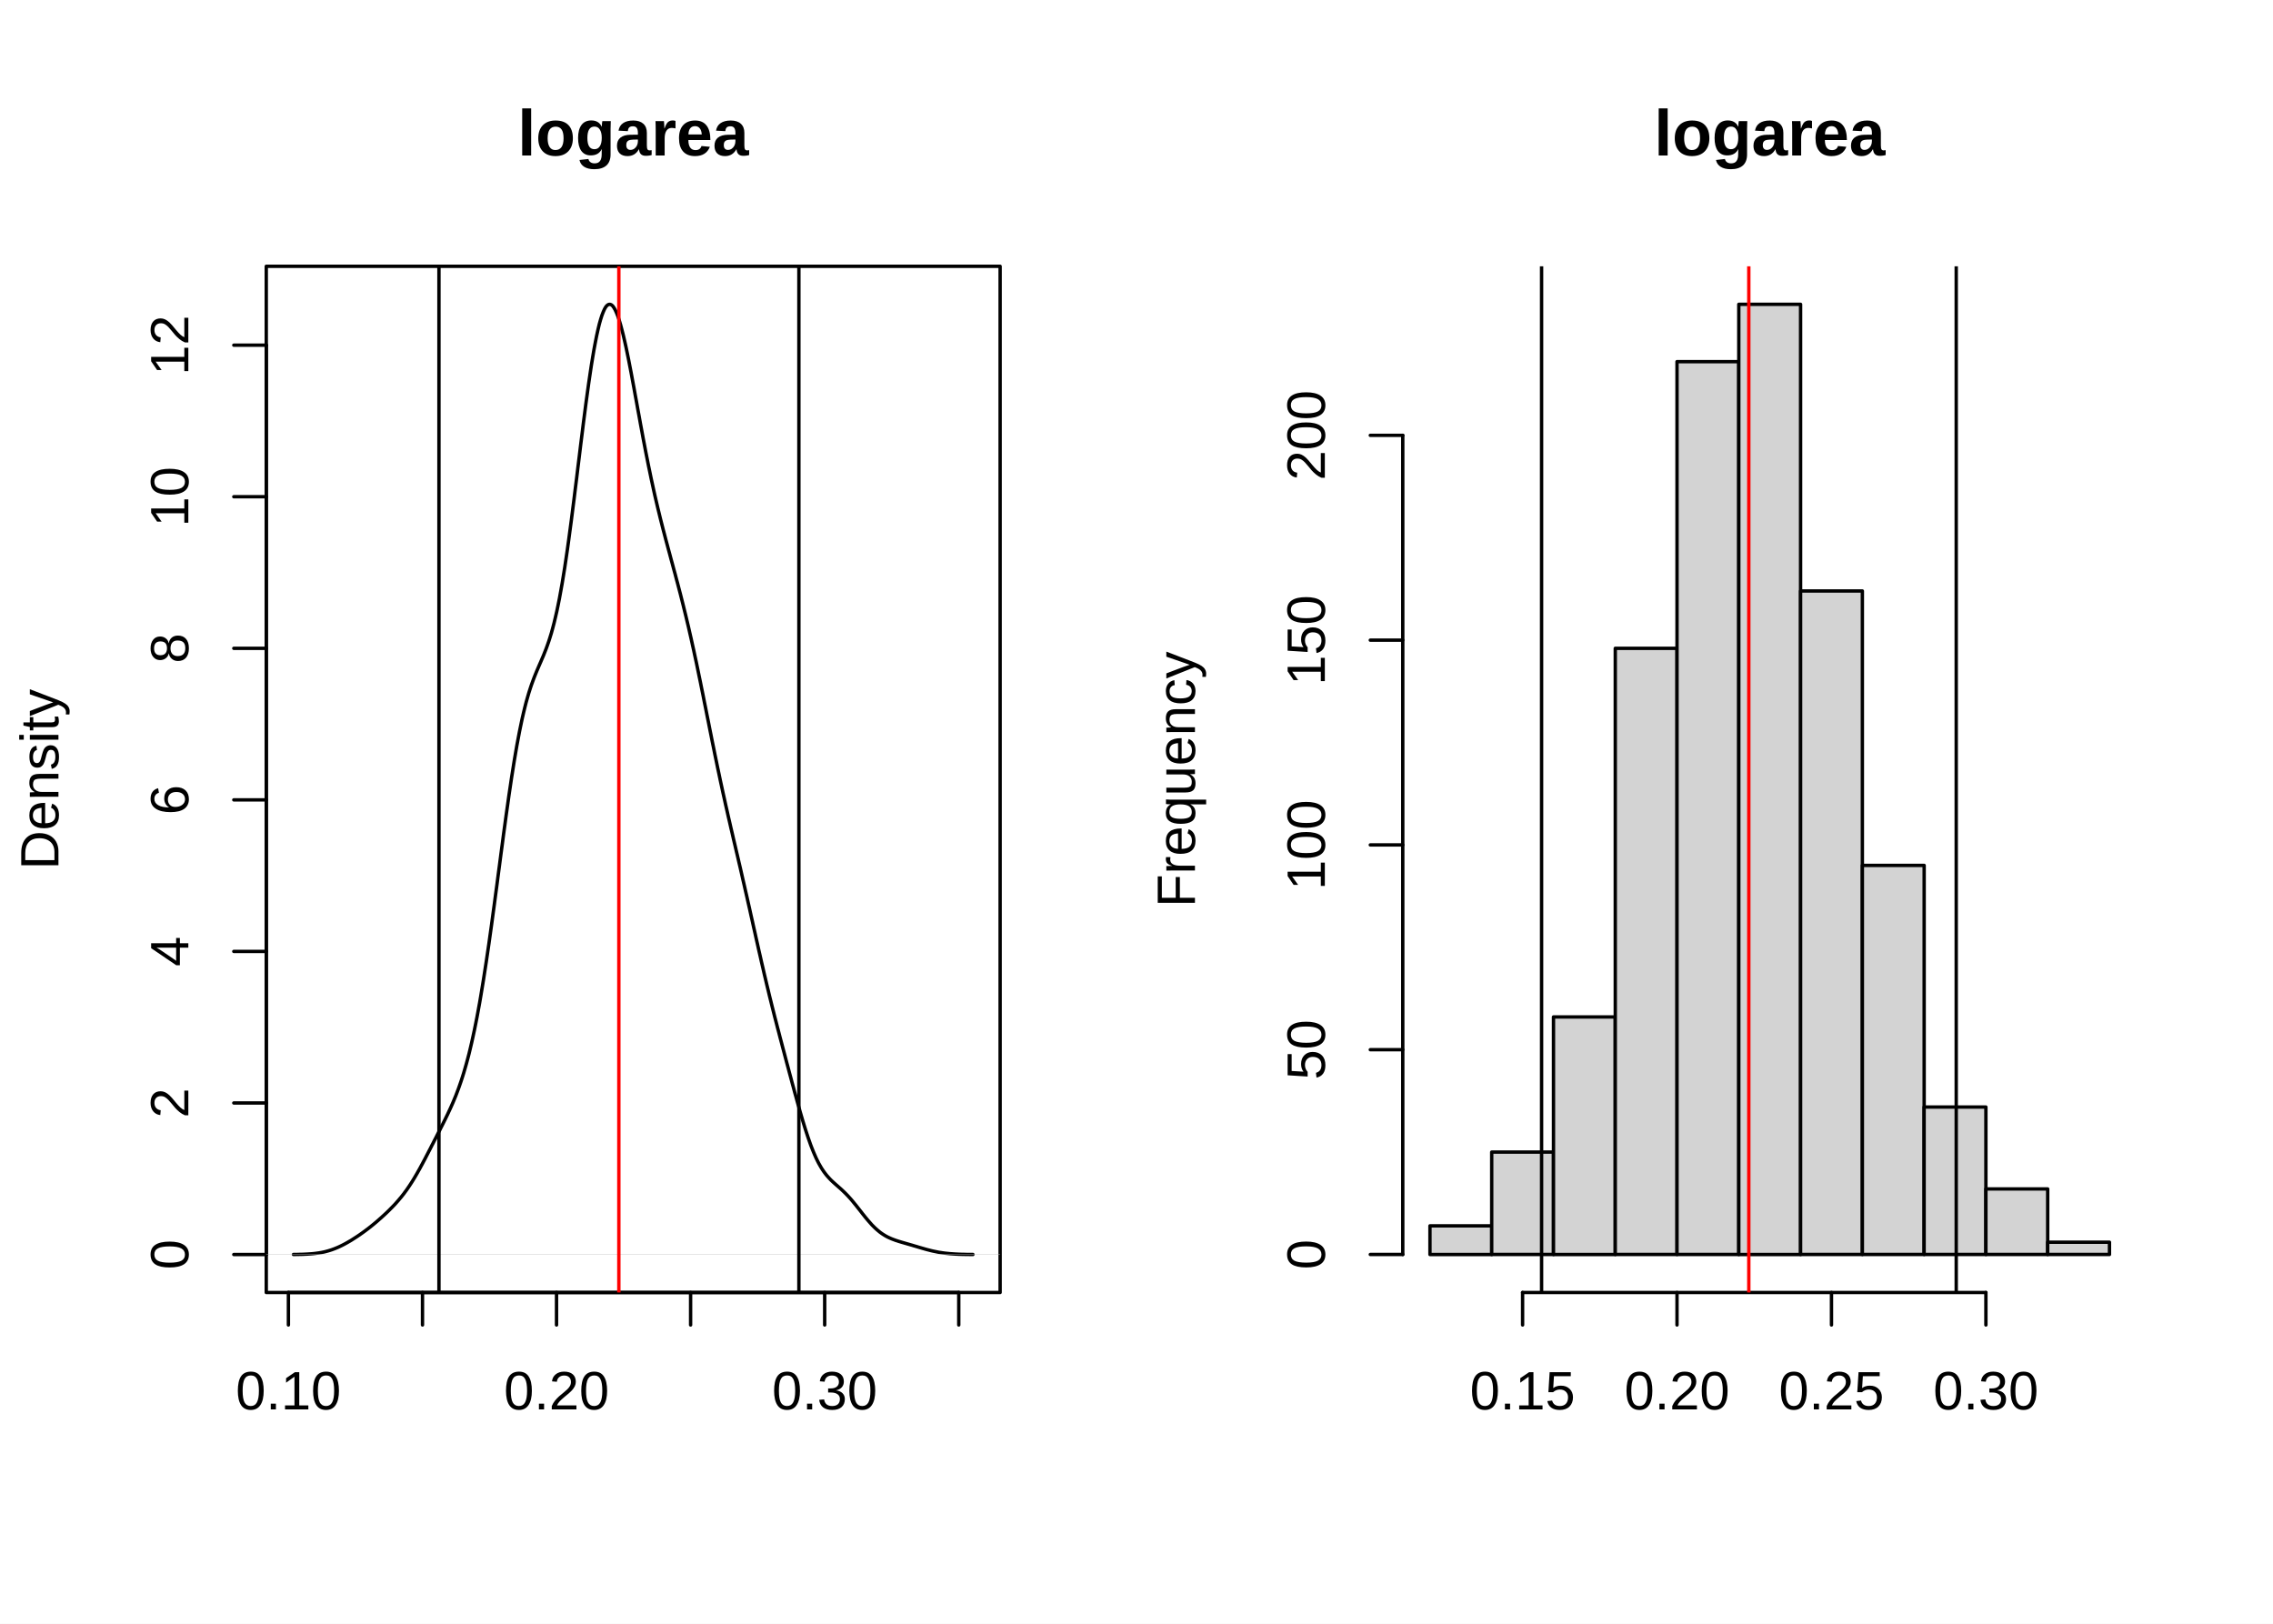
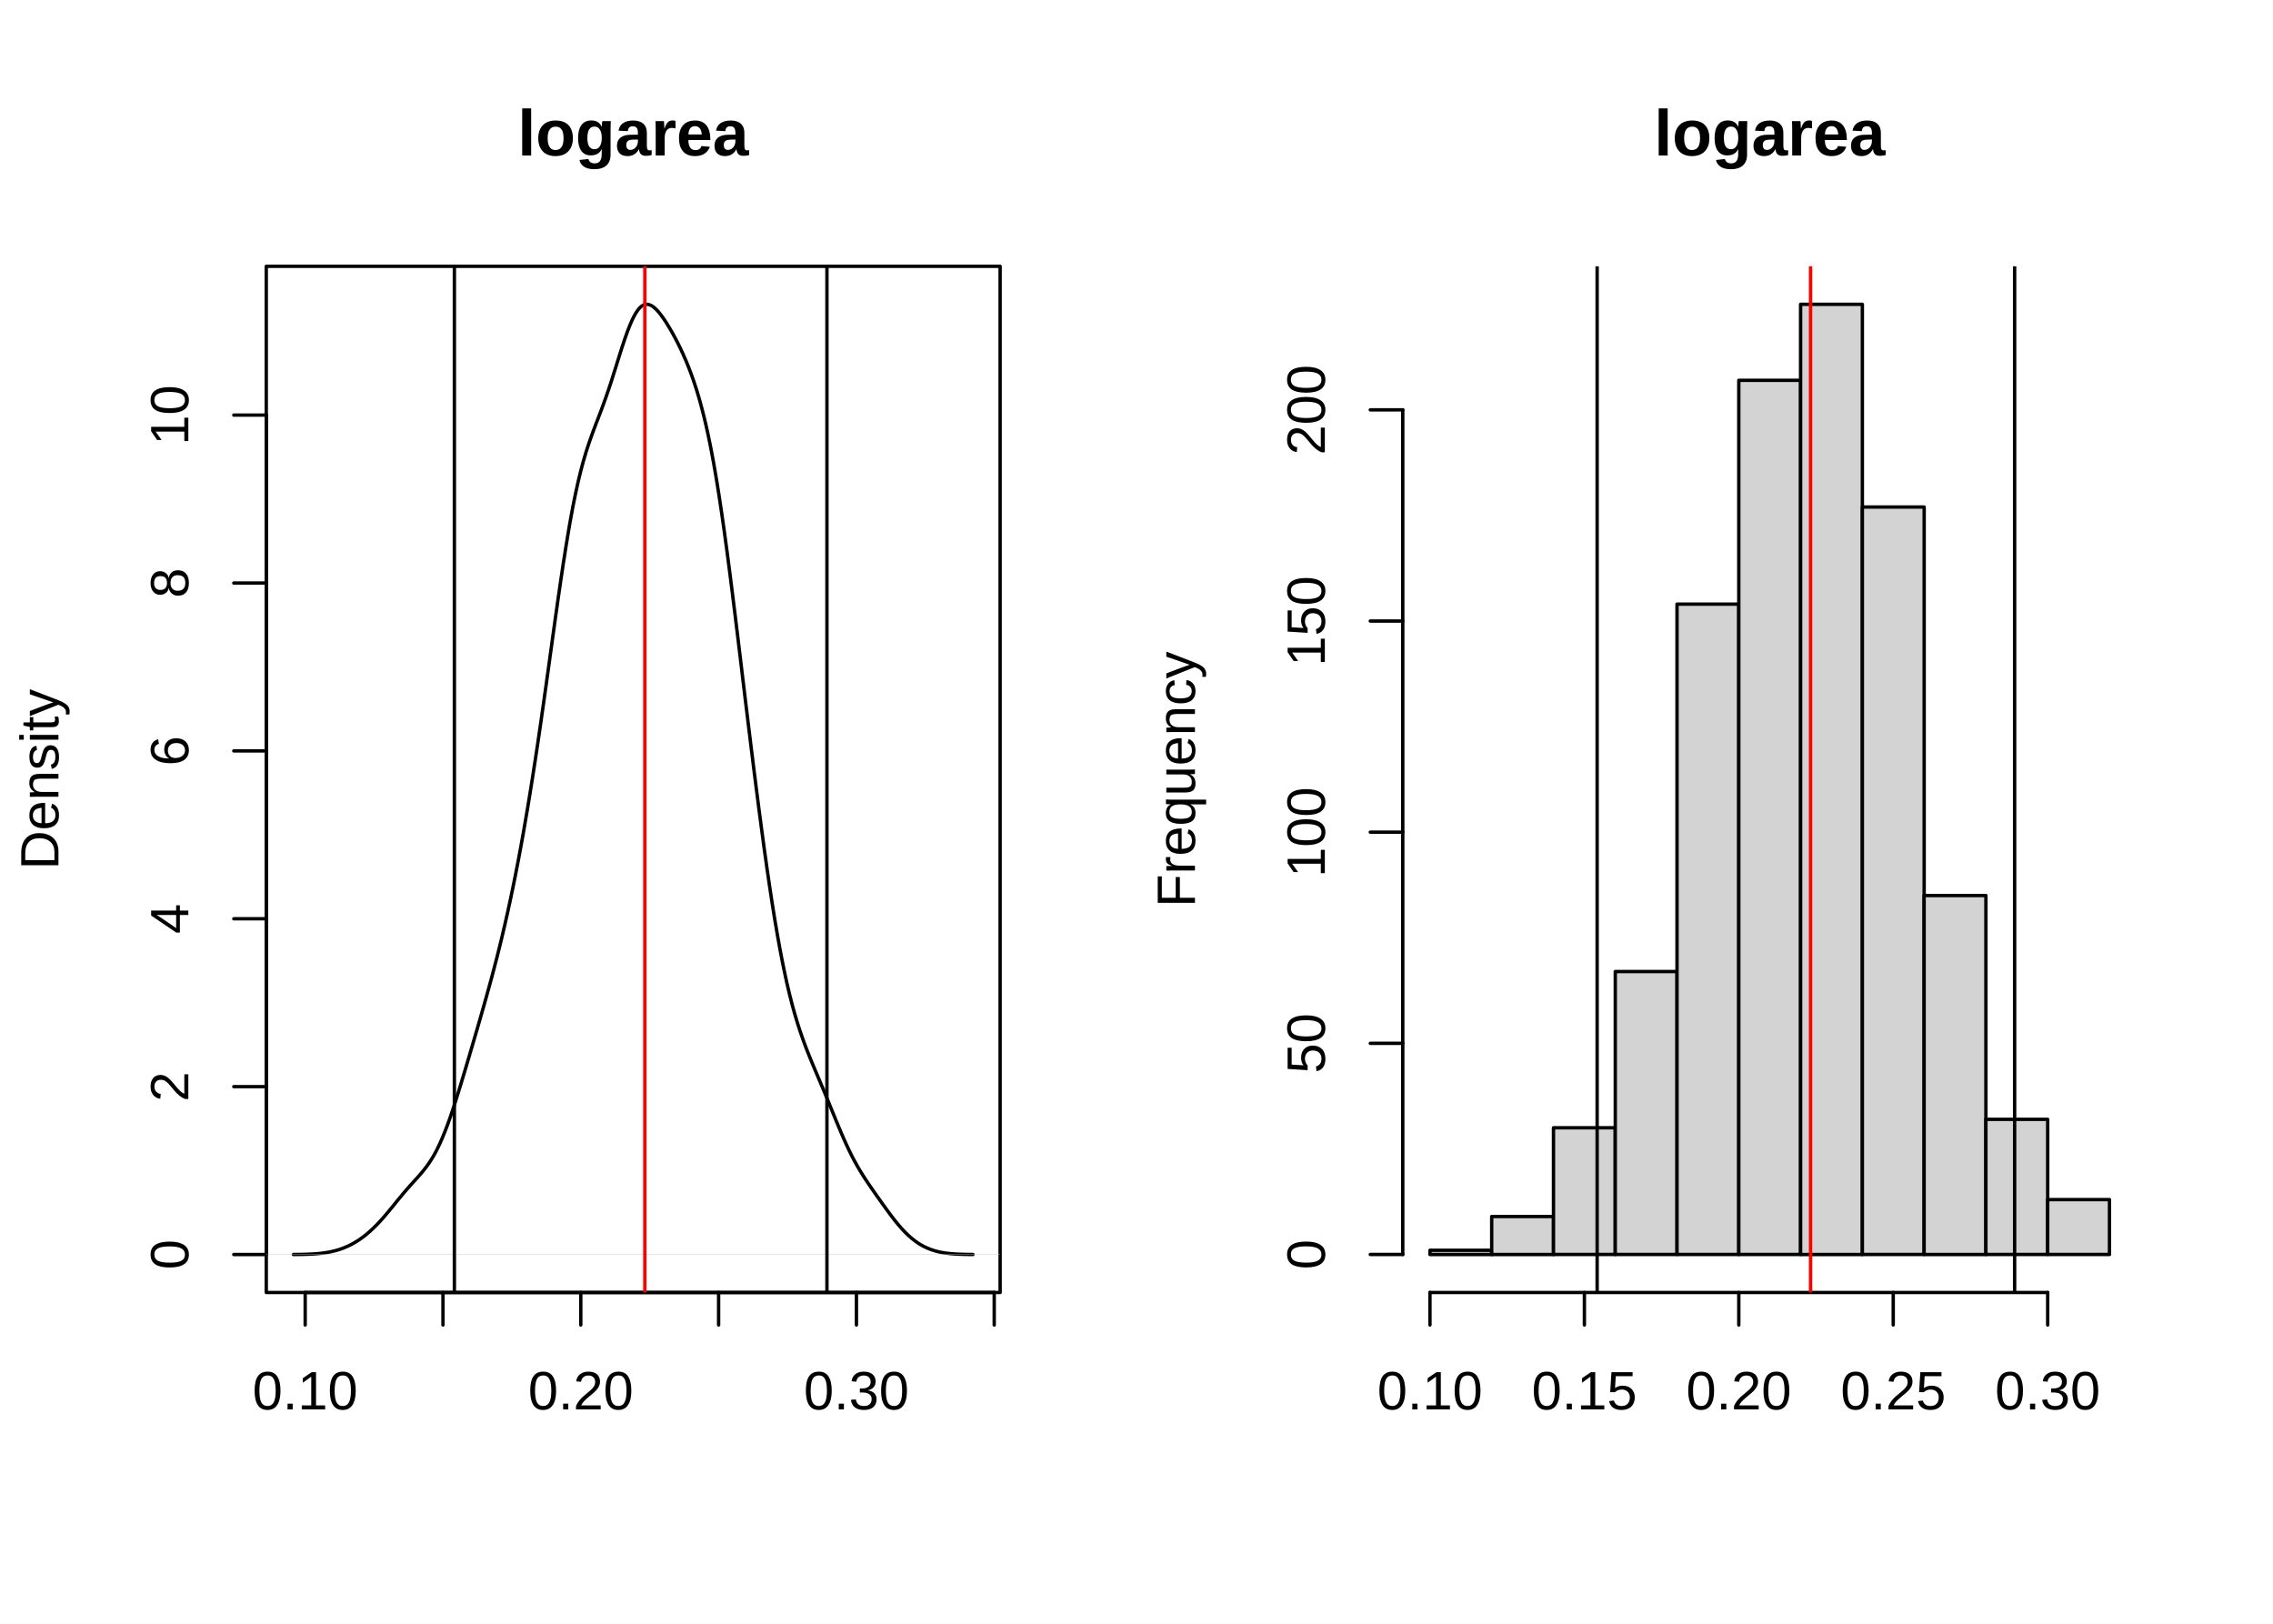
<svg xmlns="http://www.w3.org/2000/svg" viewBox="0 0 504.00 360.00">
  <defs>
    <style type="text/css">
    line, polyline, polygon, path, rect, circle {
      fill: none;
      stroke: #000000;
      stroke-linecap: round;
      stroke-linejoin: round;
      stroke-miterlimit: 10.00;
    }
  </style>
  </defs>
  <rect width="100%" height="100%" style="stroke: none; fill: #FFFFFF;" />
  <defs>
    <clipPath id="cpNTkuMDR8MjIxLjc2fDI4Ni41Nnw1OS4wNA==">
      <rect x="59.04" y="59.04" width="162.72" height="227.52" />
    </clipPath>
  </defs>
-   <polyline points="65.07,278.13 65.36,278.13 65.66,278.12 65.95,278.12 66.25,278.11 66.54,278.10 66.84,278.10 67.13,278.09 67.43,278.08 67.72,278.06 68.02,278.05 68.31,278.03 68.60,278.01 68.90,277.99 69.19,277.97 69.49,277.94 69.78,277.91 70.08,277.87 70.37,277.83 70.67,277.79 70.96,277.74 71.26,277.69 71.55,277.63 71.85,277.57 72.14,277.50 72.44,277.42 72.73,277.34 73.03,277.25 73.32,277.16 73.62,277.06 73.91,276.95 74.21,276.84 74.50,276.72 74.80,276.60 75.09,276.47 75.39,276.33 75.68,276.19 75.98,276.04 76.27,275.89 76.57,275.73 76.86,275.57 77.16,275.40 77.45,275.23 77.75,275.06 78.04,274.88 78.33,274.69 78.63,274.50 78.92,274.31 79.22,274.12 79.51,273.92 79.81,273.72 80.10,273.51 80.40,273.30 80.69,273.09 80.99,272.87 81.28,272.65 81.58,272.43 81.87,272.20 82.17,271.97 82.46,271.73 82.76,271.49 83.05,271.25 83.35,271.00 83.64,270.75 83.94,270.49 84.23,270.23 84.53,269.97 84.82,269.70 85.12,269.43 85.41,269.16 85.71,268.88 86.00,268.60 86.30,268.31 86.59,268.01 86.89,267.71 87.18,267.41 87.48,267.10 87.77,266.78 88.06,266.45 88.36,266.11 88.65,265.76 88.95,265.41 89.24,265.04 89.54,264.66 89.83,264.26 90.13,263.86 90.42,263.44 90.72,263.00 91.01,262.56 91.31,262.10 91.60,261.63 91.90,261.14 92.19,260.64 92.49,260.13 92.78,259.61 93.08,259.08 93.37,258.54 93.67,257.99 93.96,257.44 94.26,256.88 94.55,256.31 94.85,255.74 95.14,255.17 95.44,254.60 95.73,254.02 96.03,253.45 96.32,252.87 96.62,252.30 96.91,251.72 97.20,251.15 97.50,250.57 97.79,249.99 98.09,249.40 98.38,248.82 98.68,248.22 98.97,247.62 99.27,247.01 99.56,246.38 99.86,245.74 100.15,245.09 100.45,244.41 100.74,243.71 101.04,242.99 101.33,242.23 101.63,241.44 101.92,240.62 102.22,239.76 102.51,238.87 102.81,237.92 103.10,236.92 103.40,235.88 103.69,234.80 103.99,233.66 104.28,232.45 104.58,231.18 104.87,229.86 105.17,228.48 105.46,227.05 105.76,225.53 106.05,223.96 106.35,222.32 106.64,220.62 106.93,218.87 107.23,217.04 107.52,215.16 107.82,213.22 108.11,211.24 108.41,209.20 108.70,207.12 109.00,204.99 109.29,202.83 109.59,200.64 109.88,198.43 110.18,196.20 110.47,193.96 110.77,191.71 111.06,189.47 111.36,187.24 111.65,185.02 111.95,182.83 112.24,180.68 112.54,178.56 112.83,176.48 113.13,174.46 113.42,172.50 113.72,170.60 114.01,168.77 114.31,167.00 114.60,165.31 114.90,163.71 115.19,162.18 115.49,160.73 115.78,159.35 116.08,158.05 116.37,156.85 116.66,155.71 116.96,154.65 117.25,153.65 117.55,152.71 117.84,151.84 118.14,151.02 118.43,150.24 118.73,149.49 119.02,148.78 119.32,148.08 119.61,147.40 119.91,146.72 120.20,146.04 120.50,145.34 120.79,144.61 121.09,143.85 121.38,143.05 121.68,142.19 121.97,141.28 122.27,140.31 122.56,139.25 122.86,138.11 123.15,136.89 123.45,135.59 123.74,134.20 124.04,132.70 124.33,131.11 124.63,129.44 124.92,127.67 125.22,125.82 125.51,123.86 125.81,121.82 126.10,119.72 126.39,117.55 126.69,115.31 126.98,113.02 127.28,110.68 127.57,108.30 127.87,105.91 128.16,103.50 128.46,101.08 128.75,98.68 129.05,96.30 129.34,93.94 129.64,91.63 129.93,89.37 130.23,87.18 130.52,85.07 130.82,83.03 131.11,81.09 131.41,79.25 131.70,77.54 132.00,75.94 132.29,74.46 132.59,73.10 132.88,71.88 133.18,70.82 133.47,69.91 133.77,69.13 134.06,68.49 134.36,67.99 134.65,67.68 134.95,67.50 135.24,67.47 135.54,67.57 135.83,67.80 136.12,68.20 136.42,68.73 136.71,69.37 137.01,70.13 137.30,70.99 137.60,71.99 137.89,73.08 138.19,74.25 138.48,75.50 138.78,76.83 139.07,78.23 139.37,79.69 139.66,81.19 139.96,82.73 140.25,84.30 140.55,85.90 140.84,87.52 141.14,89.14 141.43,90.77 141.73,92.39 142.02,94.00 142.32,95.60 142.61,97.18 142.91,98.73 143.20,100.26 143.50,101.76 143.79,103.23 144.09,104.66 144.38,106.07 144.68,107.44 144.97,108.78 145.26,110.08 145.56,111.36 145.85,112.60 146.15,113.82 146.44,115.02 146.74,116.19 147.03,117.34 147.33,118.47 147.62,119.59 147.92,120.70 148.21,121.79 148.51,122.89 148.80,123.98 149.10,125.07 149.39,126.16 149.69,127.25 149.98,128.36 150.28,129.47 150.57,130.59 150.87,131.73 151.16,132.88 151.46,134.06 151.75,135.25 152.05,136.46 152.34,137.69 152.64,138.94 152.93,140.22 153.23,141.52 153.52,142.84 153.82,144.18 154.11,145.54 154.41,146.92 154.70,148.33 154.99,149.75 155.29,151.18 155.58,152.63 155.88,154.09 156.17,155.57 156.47,157.04 156.76,158.52 157.06,160.00 157.35,161.48 157.65,162.96 157.94,164.43 158.24,165.88 158.53,167.33 158.83,168.77 159.12,170.19 159.42,171.59 159.71,172.98 160.01,174.36 160.30,175.71 160.60,177.05 160.89,178.38 161.19,179.69 161.48,180.99 161.78,182.28 162.07,183.55 162.37,184.82 162.66,186.09 162.96,187.35 163.25,188.61 163.55,189.88 163.84,191.14 164.14,192.41 164.43,193.68 164.72,194.96 165.02,196.25 165.31,197.54 165.61,198.84 165.90,200.15 166.20,201.46 166.49,202.78 166.79,204.10 167.08,205.42 167.38,206.74 167.67,208.06 167.97,209.38 168.26,210.69 168.56,211.99 168.85,213.28 169.15,214.56 169.44,215.83 169.74,217.09 170.03,218.33 170.33,219.56 170.62,220.78 170.92,221.98 171.21,223.16 171.51,224.34 171.80,225.50 172.10,226.65 172.39,227.79 172.69,228.92 172.98,230.05 173.28,231.17 173.57,232.28 173.87,233.40 174.16,234.51 174.45,235.61 174.75,236.72 175.04,237.82 175.34,238.92 175.63,240.02 175.93,241.11 176.22,242.20 176.52,243.27 176.81,244.34 177.11,245.39 177.40,246.43 177.70,247.45 177.99,248.45 178.29,249.43 178.58,250.37 178.88,251.29 179.17,252.17 179.47,253.03 179.76,253.85 180.06,254.62 180.35,255.35 180.65,256.05 180.94,256.71 181.24,257.33 181.53,257.90 181.83,258.43 182.12,258.93 182.42,259.39 182.71,259.82 183.01,260.22 183.30,260.59 183.60,260.93 183.89,261.25 184.18,261.56 184.48,261.85 184.77,262.12 185.07,262.39 185.36,262.65 185.66,262.91 185.95,263.17 186.25,263.43 186.54,263.69 186.84,263.97 187.13,264.25 187.43,264.54 187.72,264.84 188.02,265.15 188.31,265.47 188.61,265.80 188.90,266.14 189.20,266.50 189.49,266.86 189.79,267.22 190.08,267.59 190.38,267.97 190.67,268.34 190.97,268.72 191.26,269.10 191.56,269.47 191.85,269.84 192.15,270.20 192.44,270.55 192.74,270.89 193.03,271.22 193.32,271.55 193.62,271.85 193.91,272.14 194.21,272.42 194.50,272.68 194.80,272.93 195.09,273.17 195.39,273.39 195.68,273.59 195.98,273.78 196.27,273.96 196.57,274.13 196.86,274.28 197.16,274.42 197.45,274.55 197.75,274.68 198.04,274.79 198.34,274.90 198.63,275.01 198.93,275.10 199.22,275.20 199.52,275.29 199.81,275.38 200.11,275.47 200.40,275.55 200.70,275.64 200.99,275.72 201.29,275.81 201.58,275.89 201.88,275.98 202.17,276.06 202.47,276.15 202.76,276.24 203.05,276.32 203.35,276.41 203.64,276.50 203.94,276.59 204.23,276.67 204.53,276.76 204.82,276.84 205.12,276.93 205.41,277.01 205.71,277.09 206.00,277.16 206.30,277.24 206.59,277.31 206.89,277.38 207.18,277.44 207.48,277.50 207.77,277.56 208.07,277.62 208.36,277.67 208.66,277.71 208.95,277.76 209.25,277.80 209.54,277.84 209.84,277.87 210.13,277.90 210.43,277.93 210.72,277.96 211.02,277.98 211.31,278.00 211.61,278.02 211.90,278.04 212.20,278.05 212.49,278.07 212.78,278.08 213.08,278.09 213.37,278.10 213.67,278.10 213.96,278.11 214.26,278.12 214.55,278.12 214.85,278.12 215.14,278.13 215.44,278.13 215.73,278.13 " style="stroke-width: 0.75;" clip-path="url(#cpNTkuMDR8MjIxLjc2fDI4Ni41Nnw1OS4wNA==)" />
+   <polyline points="65.07,278.13 65.36,278.13 65.66,278.13 65.95,278.12 66.25,278.12 66.54,278.12 66.84,278.11 67.13,278.11 67.43,278.10 67.72,278.09 68.02,278.08 68.31,278.07 68.60,278.06 68.90,278.04 69.19,278.03 69.49,278.01 69.78,277.99 70.08,277.97 70.37,277.95 70.67,277.92 70.96,277.89 71.26,277.86 71.55,277.82 71.85,277.78 72.14,277.74 72.44,277.69 72.73,277.64 73.03,277.59 73.32,277.53 73.62,277.46 73.91,277.39 74.21,277.32 74.50,277.24 74.80,277.16 75.09,277.07 75.39,276.97 75.68,276.87 75.98,276.76 76.27,276.65 76.57,276.53 76.86,276.40 77.16,276.27 77.45,276.13 77.75,275.98 78.04,275.83 78.33,275.67 78.63,275.50 78.92,275.32 79.22,275.14 79.51,274.95 79.81,274.75 80.10,274.54 80.40,274.33 80.69,274.11 80.99,273.88 81.28,273.64 81.58,273.39 81.87,273.13 82.17,272.87 82.46,272.60 82.76,272.32 83.05,272.03 83.35,271.74 83.64,271.44 83.94,271.13 84.23,270.81 84.53,270.49 84.82,270.16 85.12,269.82 85.41,269.48 85.71,269.13 86.00,268.78 86.30,268.43 86.59,268.07 86.89,267.71 87.18,267.35 87.48,266.99 87.77,266.62 88.06,266.26 88.36,265.90 88.65,265.54 88.95,265.19 89.24,264.83 89.54,264.48 89.83,264.14 90.13,263.79 90.42,263.46 90.72,263.12 91.01,262.79 91.31,262.46 91.60,262.13 91.90,261.81 92.19,261.48 92.49,261.16 92.78,260.82 93.08,260.49 93.37,260.15 93.67,259.80 93.96,259.44 94.26,259.06 94.55,258.68 94.85,258.27 95.14,257.85 95.44,257.40 95.73,256.94 96.03,256.45 96.32,255.94 96.62,255.40 96.91,254.83 97.20,254.23 97.50,253.61 97.79,252.96 98.09,252.27 98.38,251.56 98.68,250.83 98.97,250.07 99.27,249.28 99.56,248.46 99.86,247.62 100.15,246.76 100.45,245.88 100.74,244.98 101.04,244.06 101.33,243.13 101.63,242.19 101.92,241.23 102.22,240.27 102.51,239.29 102.81,238.31 103.10,237.33 103.40,236.33 103.69,235.34 103.99,234.34 104.28,233.34 104.58,232.33 104.87,231.33 105.17,230.32 105.46,229.31 105.76,228.30 106.05,227.28 106.35,226.26 106.64,225.24 106.93,224.21 107.23,223.18 107.52,222.14 107.82,221.09 108.11,220.03 108.41,218.96 108.70,217.89 109.00,216.80 109.29,215.69 109.59,214.57 109.88,213.44 110.18,212.29 110.47,211.12 110.77,209.93 111.06,208.73 111.36,207.50 111.65,206.25 111.95,204.98 112.24,203.68 112.54,202.37 112.83,201.02 113.13,199.65 113.42,198.26 113.72,196.84 114.01,195.39 114.31,193.91 114.60,192.41 114.90,190.88 115.19,189.32 115.49,187.73 115.78,186.10 116.08,184.45 116.37,182.77 116.66,181.06 116.96,179.32 117.25,177.54 117.55,175.73 117.84,173.89 118.14,172.03 118.43,170.13 118.73,168.20 119.02,166.25 119.32,164.27 119.61,162.26 119.91,160.23 120.20,158.17 120.50,156.10 120.79,154.00 121.09,151.90 121.38,149.78 121.68,147.65 121.97,145.51 122.27,143.38 122.56,141.24 122.86,139.11 123.15,137.00 123.45,134.90 123.74,132.82 124.04,130.77 124.33,128.75 124.63,126.76 124.92,124.81 125.22,122.91 125.51,121.05 125.81,119.24 126.10,117.49 126.39,115.80 126.69,114.17 126.98,112.59 127.28,111.08 127.57,109.65 127.87,108.27 128.16,106.95 128.46,105.69 128.75,104.50 129.05,103.37 129.34,102.30 129.64,101.27 129.93,100.29 130.23,99.35 130.52,98.46 130.82,97.60 131.11,96.77 131.41,95.95 131.70,95.16 132.00,94.38 132.29,93.61 132.59,92.84 132.88,92.07 133.18,91.30 133.47,90.51 133.77,89.71 134.06,88.90 134.36,88.07 134.65,87.22 134.95,86.36 135.24,85.47 135.54,84.58 135.83,83.66 136.12,82.73 136.42,81.80 136.71,80.86 137.01,79.91 137.30,78.97 137.60,78.03 137.89,77.11 138.19,76.21 138.48,75.33 138.78,74.47 139.07,73.65 139.37,72.87 139.66,72.13 139.96,71.43 140.25,70.78 140.55,70.19 140.84,69.65 141.14,69.18 141.43,68.75 141.73,68.39 142.02,68.09 142.32,67.85 142.61,67.68 142.91,67.55 143.20,67.48 143.50,67.47 143.79,67.51 144.09,67.60 144.38,67.73 144.68,67.90 144.97,68.12 145.26,68.37 145.56,68.66 145.85,68.97 146.15,69.31 146.44,69.68 146.74,70.08 147.03,70.49 147.33,70.92 147.62,71.36 147.92,71.83 148.21,72.31 148.51,72.80 148.80,73.30 149.10,73.82 149.39,74.36 149.69,74.91 149.98,75.47 150.28,76.04 150.57,76.63 150.87,77.24 151.16,77.87 151.46,78.51 151.75,79.18 152.05,79.86 152.34,80.56 152.64,81.30 152.93,82.06 153.23,82.84 153.52,83.65 153.82,84.49 154.11,85.38 154.41,86.29 154.70,87.25 154.99,88.24 155.29,89.28 155.58,90.38 155.88,91.52 156.17,92.70 156.47,93.94 156.76,95.25 157.06,96.61 157.35,98.04 157.65,99.52 157.94,101.06 158.24,102.67 158.53,104.35 158.83,106.10 159.12,107.90 159.42,109.76 159.71,111.69 160.01,113.68 160.30,115.72 160.60,117.81 160.89,119.95 161.19,122.15 161.48,124.39 161.78,126.66 162.07,128.97 162.37,131.30 162.66,133.67 162.96,136.06 163.25,138.46 163.55,140.88 163.84,143.31 164.14,145.75 164.43,148.19 164.72,150.64 165.02,153.08 165.31,155.52 165.61,157.95 165.90,160.37 166.20,162.78 166.49,165.18 166.79,167.57 167.08,169.94 167.38,172.29 167.67,174.62 167.97,176.93 168.26,179.21 168.56,181.47 168.85,183.69 169.15,185.89 169.44,188.06 169.74,190.19 170.03,192.28 170.33,194.32 170.62,196.33 170.92,198.29 171.21,200.21 171.51,202.08 171.80,203.89 172.10,205.65 172.39,207.37 172.69,209.03 172.98,210.63 173.28,212.18 173.57,213.67 173.87,215.11 174.16,216.50 174.45,217.83 174.75,219.11 175.04,220.34 175.34,221.52 175.63,222.66 175.93,223.75 176.22,224.79 176.52,225.80 176.81,226.77 177.11,227.70 177.40,228.60 177.70,229.46 177.99,230.30 178.29,231.12 178.58,231.91 178.88,232.69 179.17,233.44 179.47,234.18 179.76,234.90 180.06,235.62 180.35,236.33 180.65,237.03 180.94,237.73 181.24,238.43 181.53,239.12 181.83,239.82 182.12,240.52 182.42,241.22 182.71,241.92 183.01,242.63 183.30,243.34 183.60,244.06 183.89,244.77 184.18,245.49 184.48,246.22 184.77,246.94 185.07,247.66 185.36,248.38 185.66,249.09 185.95,249.80 186.25,250.51 186.54,251.20 186.84,251.88 187.13,252.56 187.43,253.22 187.72,253.87 188.02,254.50 188.31,255.12 188.61,255.72 188.90,256.31 189.20,256.88 189.49,257.43 189.79,257.97 190.08,258.49 190.38,259.00 190.67,259.50 190.97,259.98 191.26,260.46 191.56,260.92 191.85,261.38 192.15,261.82 192.44,262.26 192.74,262.70 193.03,263.13 193.32,263.55 193.62,263.98 193.91,264.40 194.21,264.82 194.50,265.24 194.80,265.65 195.09,266.07 195.39,266.49 195.68,266.90 195.98,267.31 196.27,267.72 196.57,268.13 196.86,268.53 197.16,268.93 197.45,269.33 197.75,269.72 198.04,270.10 198.34,270.48 198.63,270.85 198.93,271.21 199.22,271.57 199.52,271.91 199.81,272.25 200.11,272.58 200.40,272.89 200.70,273.20 200.99,273.49 201.29,273.77 201.58,274.05 201.88,274.31 202.17,274.56 202.47,274.80 202.76,275.03 203.05,275.24 203.35,275.45 203.64,275.65 203.94,275.84 204.23,276.01 204.53,276.18 204.82,276.34 205.12,276.48 205.41,276.62 205.71,276.75 206.00,276.87 206.30,276.99 206.59,277.10 206.89,277.19 207.18,277.28 207.48,277.37 207.77,277.45 208.07,277.52 208.36,277.59 208.66,277.65 208.95,277.70 209.25,277.75 209.54,277.80 209.84,277.84 210.13,277.87 210.43,277.91 210.72,277.94 211.02,277.96 211.31,277.99 211.61,278.01 211.90,278.03 212.20,278.04 212.49,278.06 212.78,278.07 213.08,278.08 213.37,278.09 213.67,278.10 213.96,278.11 214.26,278.11 214.55,278.12 214.85,278.12 215.14,278.13 215.44,278.13 215.73,278.13 " style="stroke-width: 0.75;" clip-path="url(#cpNTkuMDR8MjIxLjc2fDI4Ni41Nnw1OS4wNA==)" />
  <defs>
    <clipPath id="cpMC4wMHw1MDQuMDB8MzYwLjAwfDAuMDA=">
      <rect x="0.00" y="0.00" width="504.00" height="360.00" />
    </clipPath>
  </defs>
-   <line x1="63.95" y1="286.56" x2="212.59" y2="286.56" style="stroke-width: 0.75;" clip-path="url(#cpMC4wMHw1MDQuMDB8MzYwLjAwfDAuMDA=)" />
-   <line x1="63.95" y1="286.56" x2="63.95" y2="293.76" style="stroke-width: 0.75;" clip-path="url(#cpMC4wMHw1MDQuMDB8MzYwLjAwfDAuMDA=)" />
-   <line x1="93.68" y1="286.56" x2="93.68" y2="293.76" style="stroke-width: 0.75;" clip-path="url(#cpMC4wMHw1MDQuMDB8MzYwLjAwfDAuMDA=)" />
-   <line x1="123.40" y1="286.56" x2="123.40" y2="293.76" style="stroke-width: 0.75;" clip-path="url(#cpMC4wMHw1MDQuMDB8MzYwLjAwfDAuMDA=)" />
-   <line x1="153.13" y1="286.56" x2="153.13" y2="293.76" style="stroke-width: 0.75;" clip-path="url(#cpMC4wMHw1MDQuMDB8MzYwLjAwfDAuMDA=)" />
-   <line x1="182.86" y1="286.56" x2="182.86" y2="293.76" style="stroke-width: 0.75;" clip-path="url(#cpMC4wMHw1MDQuMDB8MzYwLjAwfDAuMDA=)" />
-   <line x1="212.59" y1="286.56" x2="212.59" y2="293.76" style="stroke-width: 0.75;" clip-path="url(#cpMC4wMHw1MDQuMDB8MzYwLjAwfDAuMDA=)" />
+   <line x1="67.67" y1="286.56" x2="220.45" y2="286.56" style="stroke-width: 0.75;" clip-path="url(#cpMC4wMHw1MDQuMDB8MzYwLjAwfDAuMDA=)" />
+   <line x1="67.67" y1="286.56" x2="67.67" y2="293.76" style="stroke-width: 0.75;" clip-path="url(#cpMC4wMHw1MDQuMDB8MzYwLjAwfDAuMDA=)" />
+   <line x1="98.22" y1="286.56" x2="98.22" y2="293.76" style="stroke-width: 0.75;" clip-path="url(#cpMC4wMHw1MDQuMDB8MzYwLjAwfDAuMDA=)" />
+   <line x1="128.78" y1="286.56" x2="128.78" y2="293.76" style="stroke-width: 0.75;" clip-path="url(#cpMC4wMHw1MDQuMDB8MzYwLjAwfDAuMDA=)" />
+   <line x1="159.34" y1="286.56" x2="159.34" y2="293.76" style="stroke-width: 0.75;" clip-path="url(#cpMC4wMHw1MDQuMDB8MzYwLjAwfDAuMDA=)" />
+   <line x1="189.90" y1="286.56" x2="189.90" y2="293.76" style="stroke-width: 0.75;" clip-path="url(#cpMC4wMHw1MDQuMDB8MzYwLjAwfDAuMDA=)" />
+   <line x1="220.45" y1="286.56" x2="220.45" y2="293.76" style="stroke-width: 0.75;" clip-path="url(#cpMC4wMHw1MDQuMDB8MzYwLjAwfDAuMDA=)" />
  <g clip-path="url(#cpMC4wMHw1MDQuMDB8MzYwLjAwfDAuMDA=)">
-     <text x="52.27" y="312.48" style="font-size: 12.00px; font-family: Arimo;" textLength="23.36px" lengthAdjust="spacingAndGlyphs">0.10</text>
+     <text x="55.99" y="312.48" style="font-size: 12.00px; font-family: Arimo;" textLength="23.36px" lengthAdjust="spacingAndGlyphs">0.10</text>
  </g>
  <g clip-path="url(#cpMC4wMHw1MDQuMDB8MzYwLjAwfDAuMDA=)">
-     <text x="111.73" y="312.48" style="font-size: 12.00px; font-family: Arimo;" textLength="23.36px" lengthAdjust="spacingAndGlyphs">0.20</text>
+     <text x="117.10" y="312.48" style="font-size: 12.00px; font-family: Arimo;" textLength="23.36px" lengthAdjust="spacingAndGlyphs">0.20</text>
  </g>
  <g clip-path="url(#cpMC4wMHw1MDQuMDB8MzYwLjAwfDAuMDA=)">
-     <text x="171.18" y="312.48" style="font-size: 12.00px; font-family: Arimo;" textLength="23.36px" lengthAdjust="spacingAndGlyphs">0.30</text>
+     <text x="178.22" y="312.48" style="font-size: 12.00px; font-family: Arimo;" textLength="23.36px" lengthAdjust="spacingAndGlyphs">0.30</text>
  </g>
-   <line x1="59.04" y1="278.14" x2="59.04" y2="76.53" style="stroke-width: 0.75;" clip-path="url(#cpMC4wMHw1MDQuMDB8MzYwLjAwfDAuMDA=)" />
+   <line x1="59.04" y1="278.14" x2="59.04" y2="92.03" style="stroke-width: 0.75;" clip-path="url(#cpMC4wMHw1MDQuMDB8MzYwLjAwfDAuMDA=)" />
  <line x1="59.04" y1="278.14" x2="51.84" y2="278.14" style="stroke-width: 0.75;" clip-path="url(#cpMC4wMHw1MDQuMDB8MzYwLjAwfDAuMDA=)" />
-   <line x1="59.04" y1="244.54" x2="51.84" y2="244.54" style="stroke-width: 0.75;" clip-path="url(#cpMC4wMHw1MDQuMDB8MzYwLjAwfDAuMDA=)" />
-   <line x1="59.04" y1="210.94" x2="51.84" y2="210.94" style="stroke-width: 0.75;" clip-path="url(#cpMC4wMHw1MDQuMDB8MzYwLjAwfDAuMDA=)" />
-   <line x1="59.04" y1="177.34" x2="51.84" y2="177.34" style="stroke-width: 0.75;" clip-path="url(#cpMC4wMHw1MDQuMDB8MzYwLjAwfDAuMDA=)" />
-   <line x1="59.04" y1="143.74" x2="51.84" y2="143.74" style="stroke-width: 0.75;" clip-path="url(#cpMC4wMHw1MDQuMDB8MzYwLjAwfDAuMDA=)" />
-   <line x1="59.04" y1="110.13" x2="51.84" y2="110.13" style="stroke-width: 0.75;" clip-path="url(#cpMC4wMHw1MDQuMDB8MzYwLjAwfDAuMDA=)" />
-   <line x1="59.04" y1="76.53" x2="51.84" y2="76.53" style="stroke-width: 0.75;" clip-path="url(#cpMC4wMHw1MDQuMDB8MzYwLjAwfDAuMDA=)" />
+   <line x1="59.04" y1="240.92" x2="51.84" y2="240.92" style="stroke-width: 0.75;" clip-path="url(#cpMC4wMHw1MDQuMDB8MzYwLjAwfDAuMDA=)" />
+   <line x1="59.04" y1="203.70" x2="51.84" y2="203.70" style="stroke-width: 0.75;" clip-path="url(#cpMC4wMHw1MDQuMDB8MzYwLjAwfDAuMDA=)" />
+   <line x1="59.04" y1="166.48" x2="51.84" y2="166.48" style="stroke-width: 0.75;" clip-path="url(#cpMC4wMHw1MDQuMDB8MzYwLjAwfDAuMDA=)" />
+   <line x1="59.04" y1="129.26" x2="51.84" y2="129.26" style="stroke-width: 0.75;" clip-path="url(#cpMC4wMHw1MDQuMDB8MzYwLjAwfDAuMDA=)" />
+   <line x1="59.04" y1="92.03" x2="51.84" y2="92.03" style="stroke-width: 0.75;" clip-path="url(#cpMC4wMHw1MDQuMDB8MzYwLjAwfDAuMDA=)" />
  <g clip-path="url(#cpMC4wMHw1MDQuMDB8MzYwLjAwfDAuMDA=)">
    <text transform="translate(41.76,281.48) rotate(-90)" style="font-size: 12.00px; font-family: Arimo;" textLength="6.67px" lengthAdjust="spacingAndGlyphs">0</text>
  </g>
  <g clip-path="url(#cpMC4wMHw1MDQuMDB8MzYwLjAwfDAuMDA=)">
-     <text transform="translate(41.76,247.88) rotate(-90)" style="font-size: 12.00px; font-family: Arimo;" textLength="6.67px" lengthAdjust="spacingAndGlyphs">2</text>
+     <text transform="translate(41.76,244.26) rotate(-90)" style="font-size: 12.00px; font-family: Arimo;" textLength="6.67px" lengthAdjust="spacingAndGlyphs">2</text>
  </g>
  <g clip-path="url(#cpMC4wMHw1MDQuMDB8MzYwLjAwfDAuMDA=)">
-     <text transform="translate(41.76,214.28) rotate(-90)" style="font-size: 12.00px; font-family: Arimo;" textLength="6.67px" lengthAdjust="spacingAndGlyphs">4</text>
+     <text transform="translate(41.76,207.04) rotate(-90)" style="font-size: 12.00px; font-family: Arimo;" textLength="6.67px" lengthAdjust="spacingAndGlyphs">4</text>
  </g>
  <g clip-path="url(#cpMC4wMHw1MDQuMDB8MzYwLjAwfDAuMDA=)">
-     <text transform="translate(41.76,180.67) rotate(-90)" style="font-size: 12.00px; font-family: Arimo;" textLength="6.67px" lengthAdjust="spacingAndGlyphs">6</text>
+     <text transform="translate(41.76,169.82) rotate(-90)" style="font-size: 12.00px; font-family: Arimo;" textLength="6.67px" lengthAdjust="spacingAndGlyphs">6</text>
  </g>
  <g clip-path="url(#cpMC4wMHw1MDQuMDB8MzYwLjAwfDAuMDA=)">
-     <text transform="translate(41.76,147.07) rotate(-90)" style="font-size: 12.00px; font-family: Arimo;" textLength="6.67px" lengthAdjust="spacingAndGlyphs">8</text>
+     <text transform="translate(41.76,132.59) rotate(-90)" style="font-size: 12.00px; font-family: Arimo;" textLength="6.67px" lengthAdjust="spacingAndGlyphs">8</text>
  </g>
  <g clip-path="url(#cpMC4wMHw1MDQuMDB8MzYwLjAwfDAuMDA=)">
-     <text transform="translate(41.76,116.81) rotate(-90)" style="font-size: 12.00px; font-family: Arimo;" textLength="13.35px" lengthAdjust="spacingAndGlyphs">10</text>
-   </g>
-   <g clip-path="url(#cpMC4wMHw1MDQuMDB8MzYwLjAwfDAuMDA=)">
-     <text transform="translate(41.76,83.20) rotate(-90)" style="font-size: 12.00px; font-family: Arimo;" textLength="13.35px" lengthAdjust="spacingAndGlyphs">12</text>
+     <text transform="translate(41.76,98.71) rotate(-90)" style="font-size: 12.00px; font-family: Arimo;" textLength="13.35px" lengthAdjust="spacingAndGlyphs">10</text>
  </g>
  <polyline points="59.04,286.56 221.76,286.56 221.76,59.04 59.04,59.04 59.04,286.56 " style="stroke-width: 0.75;" clip-path="url(#cpMC4wMHw1MDQuMDB8MzYwLjAwfDAuMDA=)" />
  <defs>
    <clipPath id="cpMC4wMHwyNTIuMDB8MzYwLjAwfDAuMDA=">
      <rect x="0.00" y="0.00" width="252.00" height="360.00" />
    </clipPath>
  </defs>
  <g clip-path="url(#cpMC4wMHwyNTIuMDB8MzYwLjAwfDAuMDA=)">
    <text x="114.79" y="34.47" style="font-size: 14.40px; font-weight: bold; font-family: Arimo;" textLength="51.22px" lengthAdjust="spacingAndGlyphs">logarea</text>
  </g>
  <g clip-path="url(#cpMC4wMHwyNTIuMDB8MzYwLjAwfDAuMDA=)">
    <text transform="translate(12.96,192.81) rotate(-90)" style="font-size: 12.00px; font-family: Arimo;" textLength="40.01px" lengthAdjust="spacingAndGlyphs">Density</text>
  </g>
  <defs>
    <clipPath id="cpNTkuMDR8MjIxLjc2fDI4Ni41Nnw1OS4wNA==">
      <rect x="59.04" y="59.04" width="162.72" height="227.52" />
    </clipPath>
  </defs>
  <line x1="59.04" y1="278.14" x2="221.76" y2="278.14" style="stroke-width: 0.075; stroke: #BEBEBE;" clip-path="url(#cpNTkuMDR8MjIxLjc2fDI4Ni41Nnw1OS4wNA==)" />
-   <line x1="137.22" y1="286.56" x2="137.22" y2="59.04" style="stroke-width: 0.75; stroke: #FF0000;" clip-path="url(#cpNTkuMDR8MjIxLjc2fDI4Ni41Nnw1OS4wNA==)" />
-   <line x1="97.33" y1="286.56" x2="97.33" y2="59.04" style="stroke-width: 0.75;" clip-path="url(#cpNTkuMDR8MjIxLjc2fDI4Ni41Nnw1OS4wNA==)" />
-   <line x1="177.14" y1="286.56" x2="177.14" y2="59.04" style="stroke-width: 0.75;" clip-path="url(#cpNTkuMDR8MjIxLjc2fDI4Ni41Nnw1OS4wNA==)" />
+   <line x1="142.98" y1="286.56" x2="142.98" y2="59.04" style="stroke-width: 0.75; stroke: #FF0000;" clip-path="url(#cpNTkuMDR8MjIxLjc2fDI4Ni41Nnw1OS4wNA==)" />
+   <line x1="100.75" y1="286.56" x2="100.75" y2="59.04" style="stroke-width: 0.75;" clip-path="url(#cpNTkuMDR8MjIxLjc2fDI4Ni41Nnw1OS4wNA==)" />
+   <line x1="183.36" y1="286.56" x2="183.36" y2="59.04" style="stroke-width: 0.75;" clip-path="url(#cpNTkuMDR8MjIxLjc2fDI4Ni41Nnw1OS4wNA==)" />
  <defs>
    <clipPath id="cpMzExLjA0fDQ3My43NnwyODYuNTZ8NTkuMDQ=">
      <rect x="311.04" y="59.04" width="162.72" height="227.52" />
    </clipPath>
  </defs>
  <defs>
    <clipPath id="cpMjUyLjAwfDUwNC4wMHwzNjAuMDB8MC4wMA==">
      <rect x="252.00" y="0.00" width="252.00" height="360.00" />
    </clipPath>
  </defs>
  <g clip-path="url(#cpMjUyLjAwfDUwNC4wMHwzNjAuMDB8MC4wMA==)">
    <text x="366.79" y="34.47" style="font-size: 14.40px; font-weight: bold; font-family: Arimo;" textLength="51.22px" lengthAdjust="spacingAndGlyphs">logarea</text>
  </g>
  <g clip-path="url(#cpMjUyLjAwfDUwNC4wMHwzNjAuMDB8MC4wMA==)">
    <text transform="translate(264.96,201.15) rotate(-90)" style="font-size: 12.00px; font-family: Arimo;" textLength="56.70px" lengthAdjust="spacingAndGlyphs">Frequency</text>
  </g>
  <defs>
    <clipPath id="cpMC4wMHw1MDQuMDB8MzYwLjAwfDAuMDA=">
      <rect x="0.00" y="0.00" width="504.00" height="360.00" />
    </clipPath>
  </defs>
-   <line x1="337.61" y1="286.56" x2="440.34" y2="286.56" style="stroke-width: 0.75;" clip-path="url(#cpMC4wMHw1MDQuMDB8MzYwLjAwfDAuMDA=)" />
-   <line x1="337.61" y1="286.56" x2="337.61" y2="293.76" style="stroke-width: 0.75;" clip-path="url(#cpMC4wMHw1MDQuMDB8MzYwLjAwfDAuMDA=)" />
-   <line x1="371.85" y1="286.56" x2="371.85" y2="293.76" style="stroke-width: 0.75;" clip-path="url(#cpMC4wMHw1MDQuMDB8MzYwLjAwfDAuMDA=)" />
-   <line x1="406.10" y1="286.56" x2="406.10" y2="293.76" style="stroke-width: 0.75;" clip-path="url(#cpMC4wMHw1MDQuMDB8MzYwLjAwfDAuMDA=)" />
-   <line x1="440.34" y1="286.56" x2="440.34" y2="293.76" style="stroke-width: 0.75;" clip-path="url(#cpMC4wMHw1MDQuMDB8MzYwLjAwfDAuMDA=)" />
+   <line x1="317.07" y1="286.56" x2="454.04" y2="286.56" style="stroke-width: 0.75;" clip-path="url(#cpMC4wMHw1MDQuMDB8MzYwLjAwfDAuMDA=)" />
+   <line x1="317.07" y1="286.56" x2="317.07" y2="293.76" style="stroke-width: 0.75;" clip-path="url(#cpMC4wMHw1MDQuMDB8MzYwLjAwfDAuMDA=)" />
+   <line x1="351.31" y1="286.56" x2="351.31" y2="293.76" style="stroke-width: 0.75;" clip-path="url(#cpMC4wMHw1MDQuMDB8MzYwLjAwfDAuMDA=)" />
+   <line x1="385.55" y1="286.56" x2="385.55" y2="293.76" style="stroke-width: 0.75;" clip-path="url(#cpMC4wMHw1MDQuMDB8MzYwLjAwfDAuMDA=)" />
+   <line x1="419.79" y1="286.56" x2="419.79" y2="293.76" style="stroke-width: 0.75;" clip-path="url(#cpMC4wMHw1MDQuMDB8MzYwLjAwfDAuMDA=)" />
+   <line x1="454.04" y1="286.56" x2="454.04" y2="293.76" style="stroke-width: 0.75;" clip-path="url(#cpMC4wMHw1MDQuMDB8MzYwLjAwfDAuMDA=)" />
  <g clip-path="url(#cpMC4wMHw1MDQuMDB8MzYwLjAwfDAuMDA=)">
-     <text x="325.93" y="312.48" style="font-size: 12.00px; font-family: Arimo;" textLength="23.36px" lengthAdjust="spacingAndGlyphs">0.15</text>
+     <text x="305.39" y="312.48" style="font-size: 12.00px; font-family: Arimo;" textLength="23.36px" lengthAdjust="spacingAndGlyphs">0.10</text>
  </g>
  <g clip-path="url(#cpMC4wMHw1MDQuMDB8MzYwLjAwfDAuMDA=)">
-     <text x="360.18" y="312.48" style="font-size: 12.00px; font-family: Arimo;" textLength="23.36px" lengthAdjust="spacingAndGlyphs">0.20</text>
+     <text x="339.63" y="312.48" style="font-size: 12.00px; font-family: Arimo;" textLength="23.36px" lengthAdjust="spacingAndGlyphs">0.15</text>
  </g>
  <g clip-path="url(#cpMC4wMHw1MDQuMDB8MzYwLjAwfDAuMDA=)">
-     <text x="394.42" y="312.48" style="font-size: 12.00px; font-family: Arimo;" textLength="23.36px" lengthAdjust="spacingAndGlyphs">0.25</text>
+     <text x="373.87" y="312.48" style="font-size: 12.00px; font-family: Arimo;" textLength="23.36px" lengthAdjust="spacingAndGlyphs">0.20</text>
  </g>
  <g clip-path="url(#cpMC4wMHw1MDQuMDB8MzYwLjAwfDAuMDA=)">
-     <text x="428.66" y="312.48" style="font-size: 12.00px; font-family: Arimo;" textLength="23.36px" lengthAdjust="spacingAndGlyphs">0.30</text>
+     <text x="408.12" y="312.48" style="font-size: 12.00px; font-family: Arimo;" textLength="23.36px" lengthAdjust="spacingAndGlyphs">0.25</text>
  </g>
-   <line x1="311.04" y1="278.13" x2="311.04" y2="96.52" style="stroke-width: 0.75;" clip-path="url(#cpMC4wMHw1MDQuMDB8MzYwLjAwfDAuMDA=)" />
+   <g clip-path="url(#cpMC4wMHw1MDQuMDB8MzYwLjAwfDAuMDA=)">
+     <text x="442.36" y="312.48" style="font-size: 12.00px; font-family: Arimo;" textLength="23.36px" lengthAdjust="spacingAndGlyphs">0.30</text>
+   </g>
+   <line x1="311.04" y1="278.13" x2="311.04" y2="90.87" style="stroke-width: 0.75;" clip-path="url(#cpMC4wMHw1MDQuMDB8MzYwLjAwfDAuMDA=)" />
  <line x1="311.04" y1="278.13" x2="303.84" y2="278.13" style="stroke-width: 0.75;" clip-path="url(#cpMC4wMHw1MDQuMDB8MzYwLjAwfDAuMDA=)" />
-   <line x1="311.04" y1="232.73" x2="303.84" y2="232.73" style="stroke-width: 0.75;" clip-path="url(#cpMC4wMHw1MDQuMDB8MzYwLjAwfDAuMDA=)" />
-   <line x1="311.04" y1="187.33" x2="303.84" y2="187.33" style="stroke-width: 0.75;" clip-path="url(#cpMC4wMHw1MDQuMDB8MzYwLjAwfDAuMDA=)" />
-   <line x1="311.04" y1="141.93" x2="303.84" y2="141.93" style="stroke-width: 0.75;" clip-path="url(#cpMC4wMHw1MDQuMDB8MzYwLjAwfDAuMDA=)" />
-   <line x1="311.04" y1="96.52" x2="303.84" y2="96.52" style="stroke-width: 0.75;" clip-path="url(#cpMC4wMHw1MDQuMDB8MzYwLjAwfDAuMDA=)" />
+   <line x1="311.04" y1="231.32" x2="303.84" y2="231.32" style="stroke-width: 0.75;" clip-path="url(#cpMC4wMHw1MDQuMDB8MzYwLjAwfDAuMDA=)" />
+   <line x1="311.04" y1="184.50" x2="303.84" y2="184.50" style="stroke-width: 0.75;" clip-path="url(#cpMC4wMHw1MDQuMDB8MzYwLjAwfDAuMDA=)" />
+   <line x1="311.04" y1="137.69" x2="303.84" y2="137.69" style="stroke-width: 0.75;" clip-path="url(#cpMC4wMHw1MDQuMDB8MzYwLjAwfDAuMDA=)" />
+   <line x1="311.04" y1="90.87" x2="303.84" y2="90.87" style="stroke-width: 0.75;" clip-path="url(#cpMC4wMHw1MDQuMDB8MzYwLjAwfDAuMDA=)" />
  <g clip-path="url(#cpMC4wMHw1MDQuMDB8MzYwLjAwfDAuMDA=)">
    <text transform="translate(293.76,281.47) rotate(-90)" style="font-size: 12.00px; font-family: Arimo;" textLength="6.67px" lengthAdjust="spacingAndGlyphs">0</text>
  </g>
  <g clip-path="url(#cpMC4wMHw1MDQuMDB8MzYwLjAwfDAuMDA=)">
-     <text transform="translate(293.76,239.40) rotate(-90)" style="font-size: 12.00px; font-family: Arimo;" textLength="13.35px" lengthAdjust="spacingAndGlyphs">50</text>
+     <text transform="translate(293.76,237.99) rotate(-90)" style="font-size: 12.00px; font-family: Arimo;" textLength="13.35px" lengthAdjust="spacingAndGlyphs">50</text>
  </g>
  <g clip-path="url(#cpMC4wMHw1MDQuMDB8MzYwLjAwfDAuMDA=)">
-     <text transform="translate(293.76,197.34) rotate(-90)" style="font-size: 12.00px; font-family: Arimo;" textLength="20.02px" lengthAdjust="spacingAndGlyphs">100</text>
+     <text transform="translate(293.76,194.51) rotate(-90)" style="font-size: 12.00px; font-family: Arimo;" textLength="20.02px" lengthAdjust="spacingAndGlyphs">100</text>
  </g>
  <g clip-path="url(#cpMC4wMHw1MDQuMDB8MzYwLjAwfDAuMDA=)">
-     <text transform="translate(293.76,151.94) rotate(-90)" style="font-size: 12.00px; font-family: Arimo;" textLength="20.02px" lengthAdjust="spacingAndGlyphs">150</text>
+     <text transform="translate(293.76,147.70) rotate(-90)" style="font-size: 12.00px; font-family: Arimo;" textLength="20.02px" lengthAdjust="spacingAndGlyphs">150</text>
  </g>
  <g clip-path="url(#cpMC4wMHw1MDQuMDB8MzYwLjAwfDAuMDA=)">
-     <text transform="translate(293.76,106.53) rotate(-90)" style="font-size: 12.00px; font-family: Arimo;" textLength="20.02px" lengthAdjust="spacingAndGlyphs">200</text>
+     <text transform="translate(293.76,100.88) rotate(-90)" style="font-size: 12.00px; font-family: Arimo;" textLength="20.02px" lengthAdjust="spacingAndGlyphs">200</text>
  </g>
  <defs>
    <clipPath id="cpMzExLjA0fDQ3My43NnwyODYuNTZ8NTkuMDQ=">
      <rect x="311.04" y="59.04" width="162.72" height="227.52" />
    </clipPath>
  </defs>
-   <rect x="317.07" y="271.78" width="13.70" height="6.36" style="stroke-width: 0.75; fill: #D3D3D3;" clip-path="url(#cpMzExLjA0fDQ3My43NnwyODYuNTZ8NTkuMDQ=)" />
-   <rect x="330.76" y="255.43" width="13.70" height="22.70" style="stroke-width: 0.75; fill: #D3D3D3;" clip-path="url(#cpMzExLjA0fDQ3My43NnwyODYuNTZ8NTkuMDQ=)" />
-   <rect x="344.46" y="225.47" width="13.70" height="52.67" style="stroke-width: 0.75; fill: #D3D3D3;" clip-path="url(#cpMzExLjA0fDQ3My43NnwyODYuNTZ8NTkuMDQ=)" />
-   <rect x="358.16" y="143.74" width="13.70" height="134.39" style="stroke-width: 0.75; fill: #D3D3D3;" clip-path="url(#cpMzExLjA0fDQ3My43NnwyODYuNTZ8NTkuMDQ=)" />
-   <rect x="371.85" y="80.18" width="13.70" height="197.95" style="stroke-width: 0.75; fill: #D3D3D3;" clip-path="url(#cpMzExLjA0fDQ3My43NnwyODYuNTZ8NTkuMDQ=)" />
-   <rect x="385.55" y="67.47" width="13.70" height="210.67" style="stroke-width: 0.75; fill: #D3D3D3;" clip-path="url(#cpMzExLjA0fDQ3My43NnwyODYuNTZ8NTkuMDQ=)" />
-   <rect x="399.25" y="131.03" width="13.70" height="147.10" style="stroke-width: 0.75; fill: #D3D3D3;" clip-path="url(#cpMzExLjA0fDQ3My43NnwyODYuNTZ8NTkuMDQ=)" />
-   <rect x="412.95" y="191.87" width="13.70" height="86.26" style="stroke-width: 0.75; fill: #D3D3D3;" clip-path="url(#cpMzExLjA0fDQ3My43NnwyODYuNTZ8NTkuMDQ=)" />
-   <rect x="426.64" y="245.44" width="13.70" height="32.69" style="stroke-width: 0.75; fill: #D3D3D3;" clip-path="url(#cpMzExLjA0fDQ3My43NnwyODYuNTZ8NTkuMDQ=)" />
-   <rect x="440.34" y="263.60" width="13.70" height="14.53" style="stroke-width: 0.75; fill: #D3D3D3;" clip-path="url(#cpMzExLjA0fDQ3My43NnwyODYuNTZ8NTkuMDQ=)" />
-   <rect x="454.04" y="275.41" width="13.70" height="2.72" style="stroke-width: 0.75; fill: #D3D3D3;" clip-path="url(#cpMzExLjA0fDQ3My43NnwyODYuNTZ8NTkuMDQ=)" />
-   <line x1="341.82" y1="286.56" x2="341.82" y2="59.04" style="stroke-width: 0.75;" clip-path="url(#cpMzExLjA0fDQ3My43NnwyODYuNTZ8NTkuMDQ=)" />
-   <line x1="433.76" y1="286.56" x2="433.76" y2="59.04" style="stroke-width: 0.75;" clip-path="url(#cpMzExLjA0fDQ3My43NnwyODYuNTZ8NTkuMDQ=)" />
-   <line x1="387.77" y1="286.56" x2="387.77" y2="59.04" style="stroke-width: 0.75; stroke: #FF0000;" clip-path="url(#cpMzExLjA0fDQ3My43NnwyODYuNTZ8NTkuMDQ=)" />
+   <rect x="317.07" y="277.20" width="13.70" height="0.94" style="stroke-width: 0.75; fill: #D3D3D3;" clip-path="url(#cpMzExLjA0fDQ3My43NnwyODYuNTZ8NTkuMDQ=)" />
+   <rect x="330.76" y="269.71" width="13.70" height="8.43" style="stroke-width: 0.75; fill: #D3D3D3;" clip-path="url(#cpMzExLjA0fDQ3My43NnwyODYuNTZ8NTkuMDQ=)" />
+   <rect x="344.46" y="250.04" width="13.70" height="28.09" style="stroke-width: 0.75; fill: #D3D3D3;" clip-path="url(#cpMzExLjA0fDQ3My43NnwyODYuNTZ8NTkuMDQ=)" />
+   <rect x="358.16" y="215.40" width="13.70" height="62.73" style="stroke-width: 0.75; fill: #D3D3D3;" clip-path="url(#cpMzExLjA0fDQ3My43NnwyODYuNTZ8NTkuMDQ=)" />
+   <rect x="371.85" y="133.94" width="13.70" height="144.19" style="stroke-width: 0.75; fill: #D3D3D3;" clip-path="url(#cpMzExLjA0fDQ3My43NnwyODYuNTZ8NTkuMDQ=)" />
+   <rect x="385.55" y="84.32" width="13.70" height="193.81" style="stroke-width: 0.75; fill: #D3D3D3;" clip-path="url(#cpMzExLjA0fDQ3My43NnwyODYuNTZ8NTkuMDQ=)" />
+   <rect x="399.25" y="67.47" width="13.70" height="210.67" style="stroke-width: 0.75; fill: #D3D3D3;" clip-path="url(#cpMzExLjA0fDQ3My43NnwyODYuNTZ8NTkuMDQ=)" />
+   <rect x="412.95" y="112.41" width="13.70" height="165.72" style="stroke-width: 0.75; fill: #D3D3D3;" clip-path="url(#cpMzExLjA0fDQ3My43NnwyODYuNTZ8NTkuMDQ=)" />
+   <rect x="426.64" y="198.55" width="13.70" height="79.59" style="stroke-width: 0.75; fill: #D3D3D3;" clip-path="url(#cpMzExLjA0fDQ3My43NnwyODYuNTZ8NTkuMDQ=)" />
+   <rect x="440.34" y="248.17" width="13.70" height="29.96" style="stroke-width: 0.75; fill: #D3D3D3;" clip-path="url(#cpMzExLjA0fDQ3My43NnwyODYuNTZ8NTkuMDQ=)" />
+   <rect x="454.04" y="265.96" width="13.70" height="12.17" style="stroke-width: 0.75; fill: #D3D3D3;" clip-path="url(#cpMzExLjA0fDQ3My43NnwyODYuNTZ8NTkuMDQ=)" />
+   <line x1="354.14" y1="286.56" x2="354.14" y2="59.04" style="stroke-width: 0.75;" clip-path="url(#cpMzExLjA0fDQ3My43NnwyODYuNTZ8NTkuMDQ=)" />
+   <line x1="446.71" y1="286.56" x2="446.71" y2="59.04" style="stroke-width: 0.75;" clip-path="url(#cpMzExLjA0fDQ3My43NnwyODYuNTZ8NTkuMDQ=)" />
+   <line x1="401.46" y1="286.56" x2="401.46" y2="59.04" style="stroke-width: 0.75; stroke: #FF0000;" clip-path="url(#cpMzExLjA0fDQ3My43NnwyODYuNTZ8NTkuMDQ=)" />
</svg>
